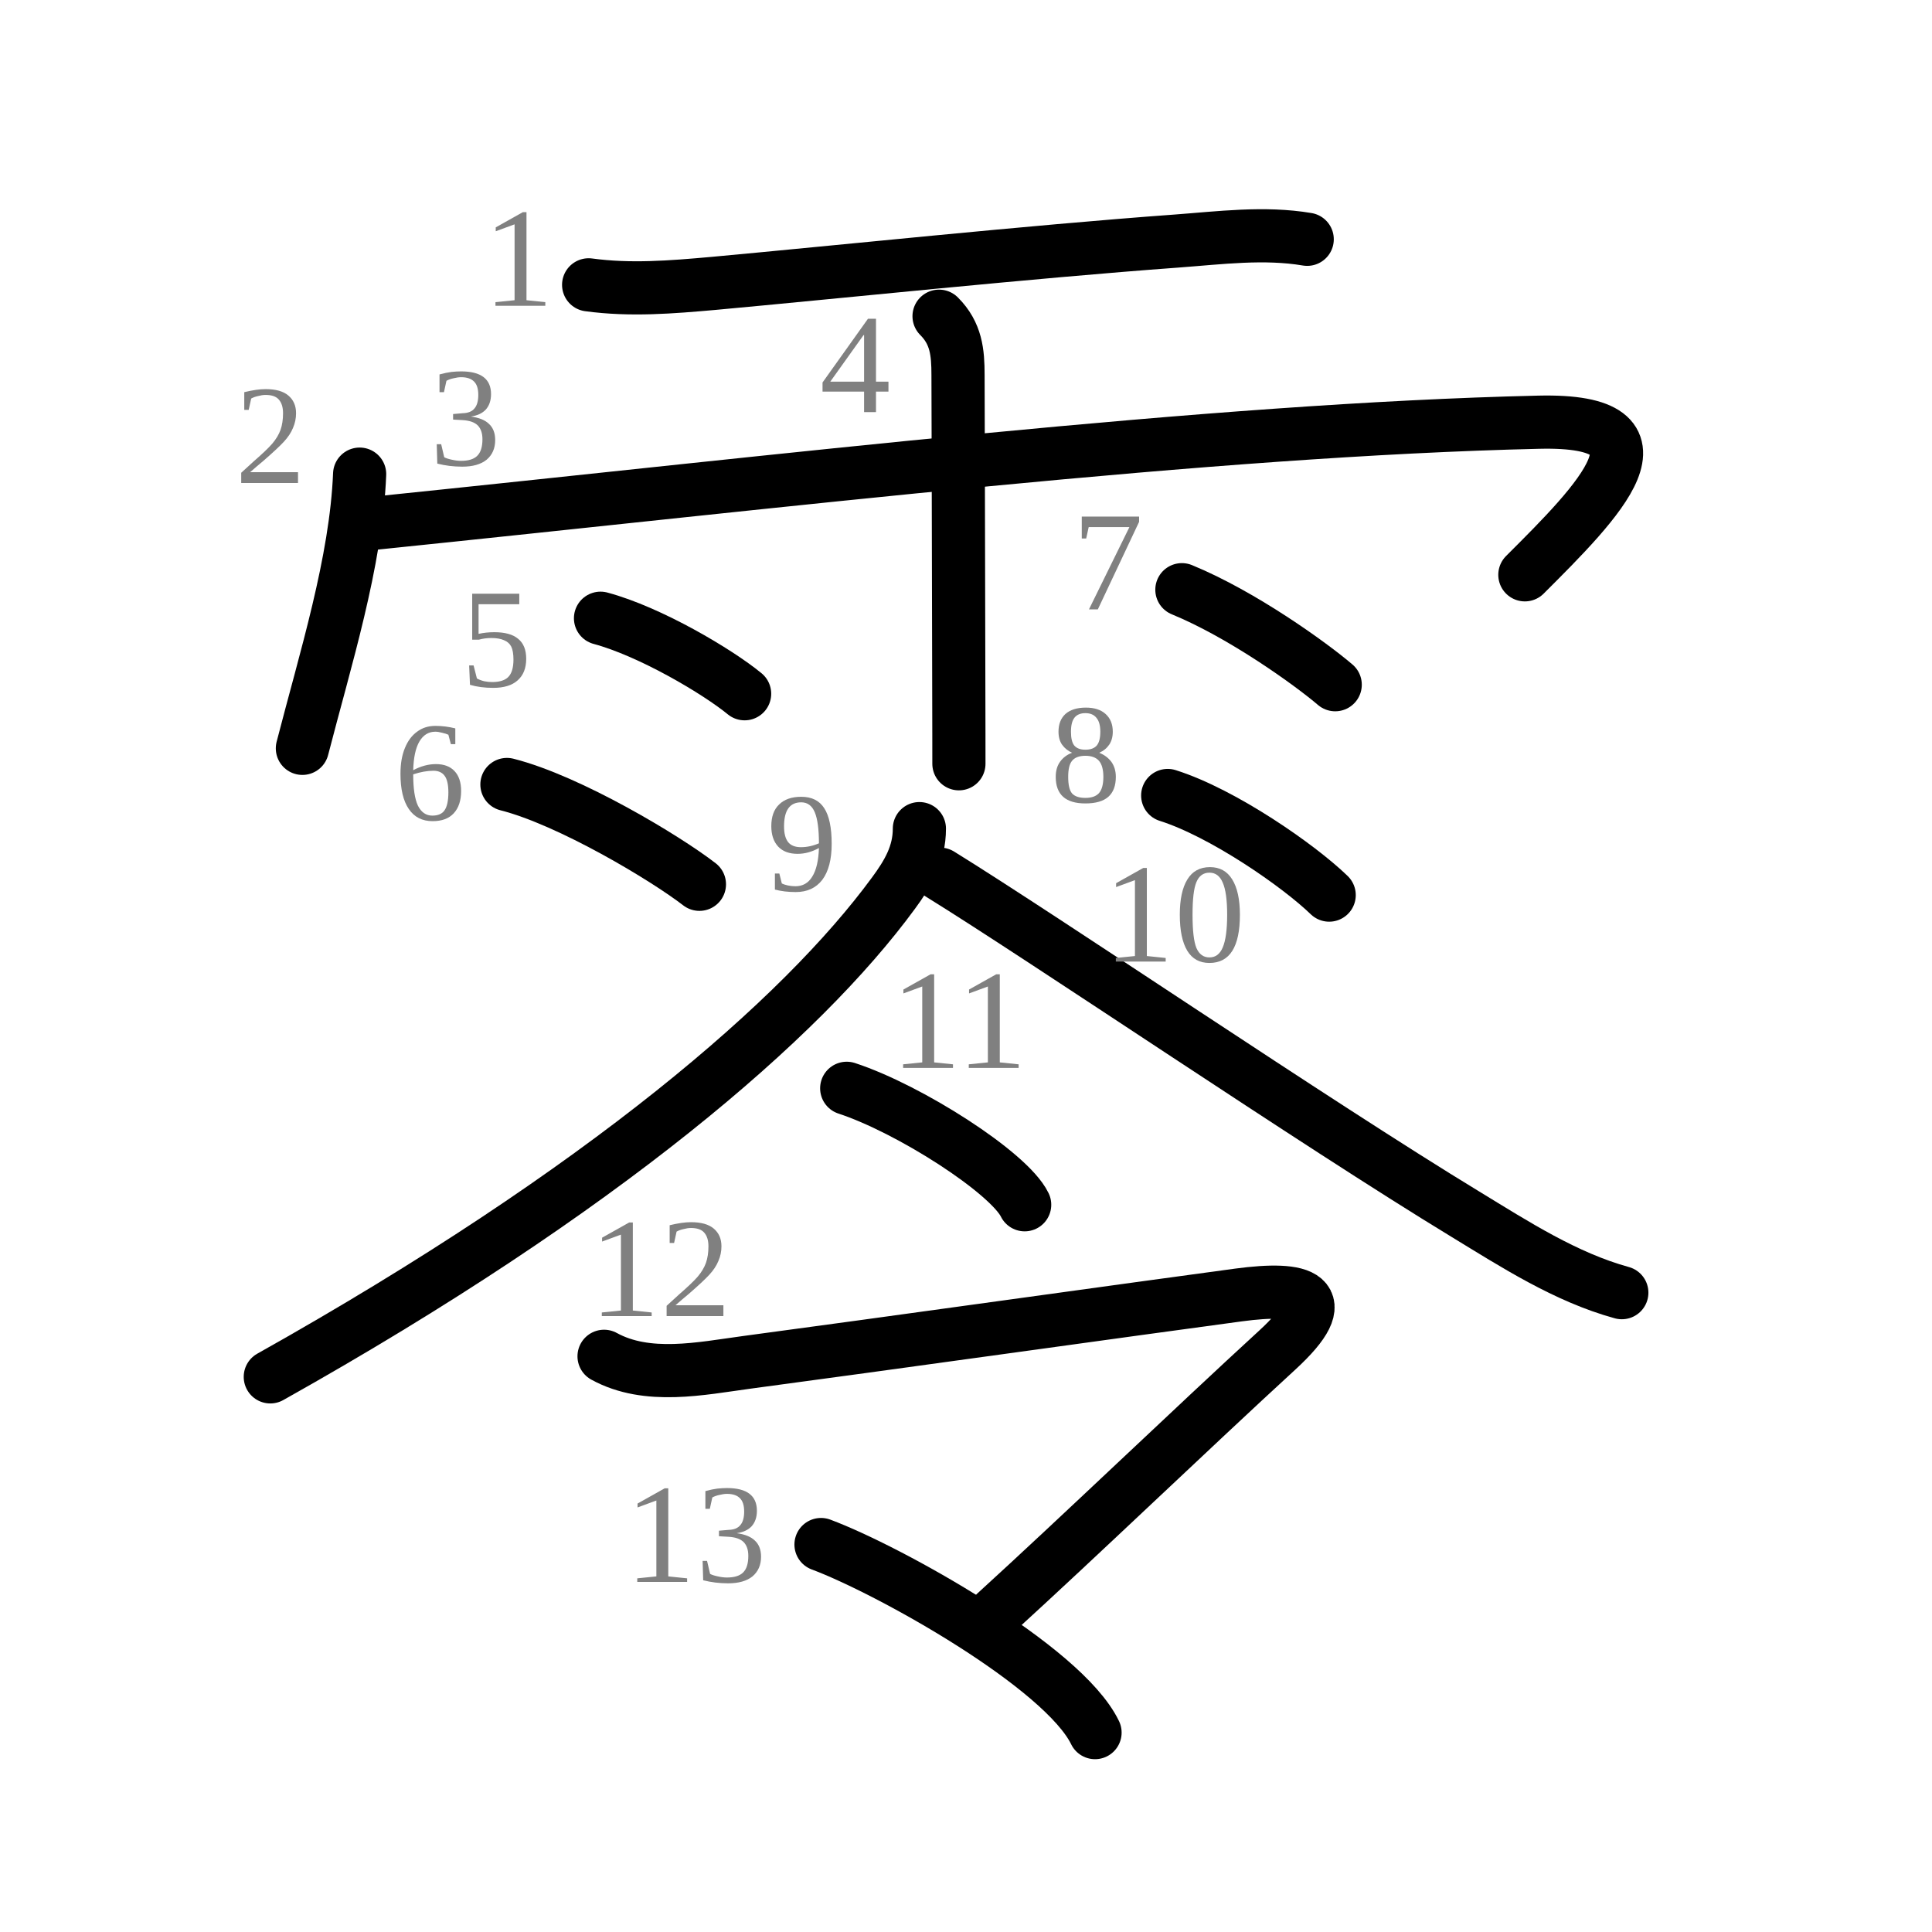
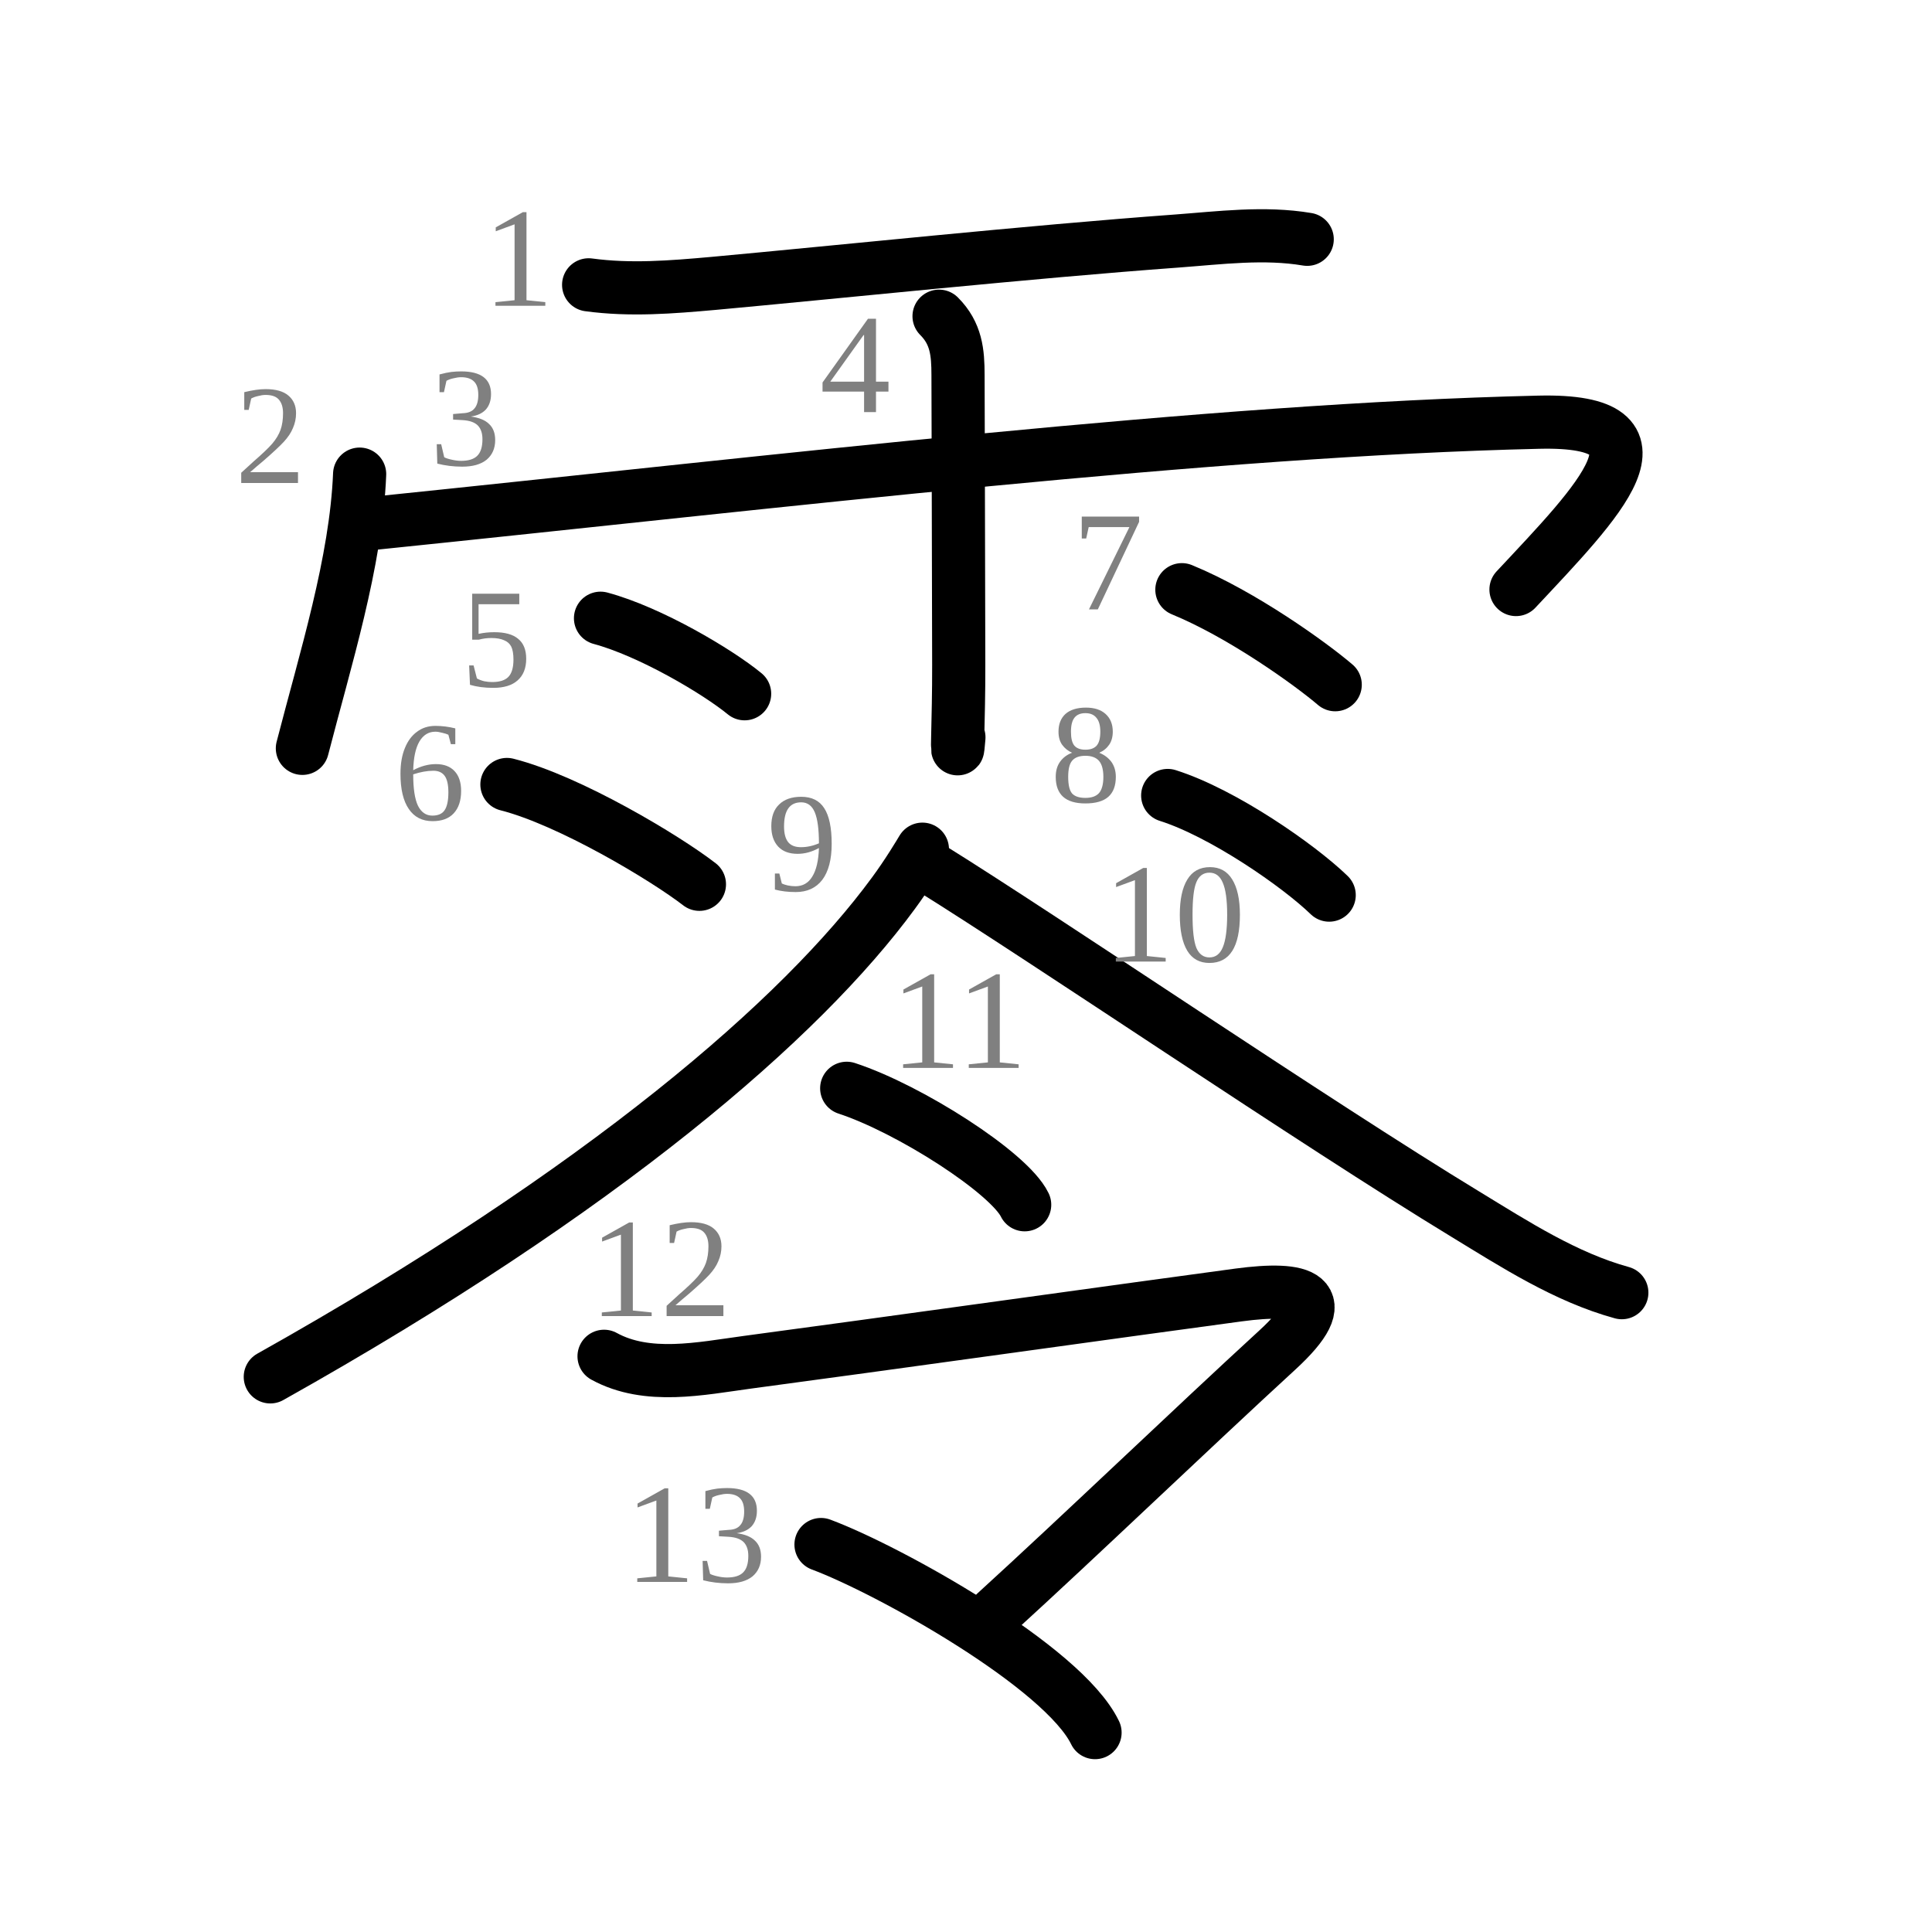
<svg xmlns="http://www.w3.org/2000/svg" xmlns:ns1="http://kanjivg.tagaini.net" width="109" height="109" viewBox="0 0 109 109">
  <g id="kvg:StrokePaths_096f6" style="fill:none;stroke:#000000;stroke-width:3;stroke-linecap:round;stroke-linejoin:round;">
    <g id="kvg:096f6" ns1:element="零">
      <g id="kvg:096f6-g1" ns1:element="雨" ns1:variant="true" ns1:position="top" ns1:radical="general">
        <path id="kvg:096f6-s1" ns1:type="㇐" d="M33.21,16.07c2.36,0.32,4.67,0.13,7.03-0.08c7-0.64,17.79-1.78,26.14-2.39c2.44-0.18,4.94-0.51,7.37-0.1" />
        <path id="kvg:096f6-s2" ns1:type="㇔/㇑" d="M20.29,26.75c-0.2,4.96-1.94,10.46-3.23,15.47" />
-         <path id="kvg:096f6-s3" ns1:type="㇖b/㇆" d="M21.02,29.53c23.36-2.4,47.23-5.28,65.79-5.71c8.03-0.19,3.38,4.46-0.78,8.61" />
-         <path id="kvg:096f6-s4" ns1:type="㇑" d="M52.98,17.84c0.97,0.97,1.07,2.04,1.07,3.32c0,0.24,0.03,9.92,0.04,16.34c0.01,3.11,0.01,5.45,0.01,5.59" />
+         <path id="kvg:096f6-s3" ns1:type="㇖b/㇆" d="M21.02,29.53C44.38,27.13 68.25,24.25 86.81,23.82C94.84,23.63 90.19,28.28 85.53,33.26" />
+         <path id="kvg:096f6-s4" ns1:type="㇑" d="M52.98,17.84C53.95,18.81 54.05,19.88 54.05,21.16C54.05,21.4 54.08,31.08 54.09,37.5C54.1,40.61 53.93,43.61 54.1,41.6" />
        <path id="kvg:096f6-s5" ns1:type="㇔" d="M33.88,34.88c2.8,0.75,6.61,3.01,8.13,4.26" />
        <path id="kvg:096f6-s6" ns1:type="㇔" d="M28.6,44.26c3.52,0.89,8.95,4.15,10.86,5.63" />
        <path id="kvg:096f6-s7" ns1:type="㇔" d="M66.68,33.27c3.41,1.4,7.28,4.19,8.65,5.36" />
        <path id="kvg:096f6-s8" ns1:type="㇔" d="M65.88,44.88c3.13,0.99,7.41,3.97,9.11,5.62" />
      </g>
      <g id="kvg:096f6-g2" ns1:element="令" ns1:position="bottom" ns1:phon="令">
        <g id="kvg:096f6-g3" ns1:element="人" ns1:position="top">
-           <path id="kvg:096f6-s9" ns1:type="㇒" d="M51.87,46.75c0,1.44-0.65,2.54-1.47,3.65c-5.17,7.05-16.3,16.71-35.15,27.28" />
-           <path id="kvg:096f6-s10" ns1:type="㇏" d="M53.04,49.32c5.89,3.64,21.19,14.05,29.63,19.18c2.79,1.7,5.66,3.56,8.83,4.43" />
+           <path id="kvg:096f6-s9" ns1:type="㇒" d="M52.04,47.91C51.87,48.19 51.22,49.29 50.4,50.4C45.23,57.45 34.1,67.11 15.25,77.68" />
+           <path id="kvg:096f6-s10" ns1:type="㇏" d="M52.54,48.99C58.93,52.96 74.23,63.37 82.67,68.5C85.46,70.2 88.33,72.06 91.5,72.93" />
        </g>
        <g id="kvg:096f6-g4" ns1:position="bottom">
          <g id="kvg:096f6-g5" ns1:element="一">
            <path id="kvg:096f6-s11" ns1:type="㇔" d="M47.77,61.4c3.54,1.16,9.16,4.76,10.04,6.57" />
          </g>
          <g id="kvg:096f6-g6" ns1:element="マ">
            <path id="kvg:096f6-s12" ns1:type="㇇a" d="M34.08,76.52c2.44,1.34,5.47,0.69,8.06,0.34c6.98-0.93,22.29-3.07,27.74-3.8c3.59-0.48,5.55,0.02,2.17,3.12c-4.85,4.45-11.15,10.5-15.9,14.83" />
            <path id="kvg:096f6-s13" ns1:type="㇔" d="M46.32,87.14c3.81,1.42,13.66,6.89,15.46,10.61" />
          </g>
        </g>
      </g>
    </g>
  </g>
  <g id="kvg:StrokeNumbers_096f6" style="font-size:8;fill:#808080">
    <text transform="matrix(1 0 0 1 27.25 17.25)">1</text>
    <text transform="matrix(1 0 0 1 13.25 27.25)">2</text>
    <text transform="matrix(1 0 0 1 24.25 26.25)">3</text>
    <text transform="matrix(1 0 0 1 46.25 23.25)">4</text>
    <text transform="matrix(1 0 0 1 26.00 38.73)">5</text>
    <text transform="matrix(1 0 0 1 22.25 46.25)">6</text>
    <text transform="matrix(1 0 0 1 60.50 34.38)">7</text>
    <text transform="matrix(1 0 0 1 59.25 45.25)">8</text>
    <text transform="matrix(1 0 0 1 43.25 50.25)">9</text>
    <text transform="matrix(1 0 0 1 62.25 54.25)">10</text>
    <text transform="matrix(1 0 0 1 50.25 60.25)">11</text>
    <text transform="matrix(1 0 0 1 33.25 74.25)">12</text>
    <text transform="matrix(1 0 0 1 35.25 89.25)">13</text>
  </g>
</svg>
